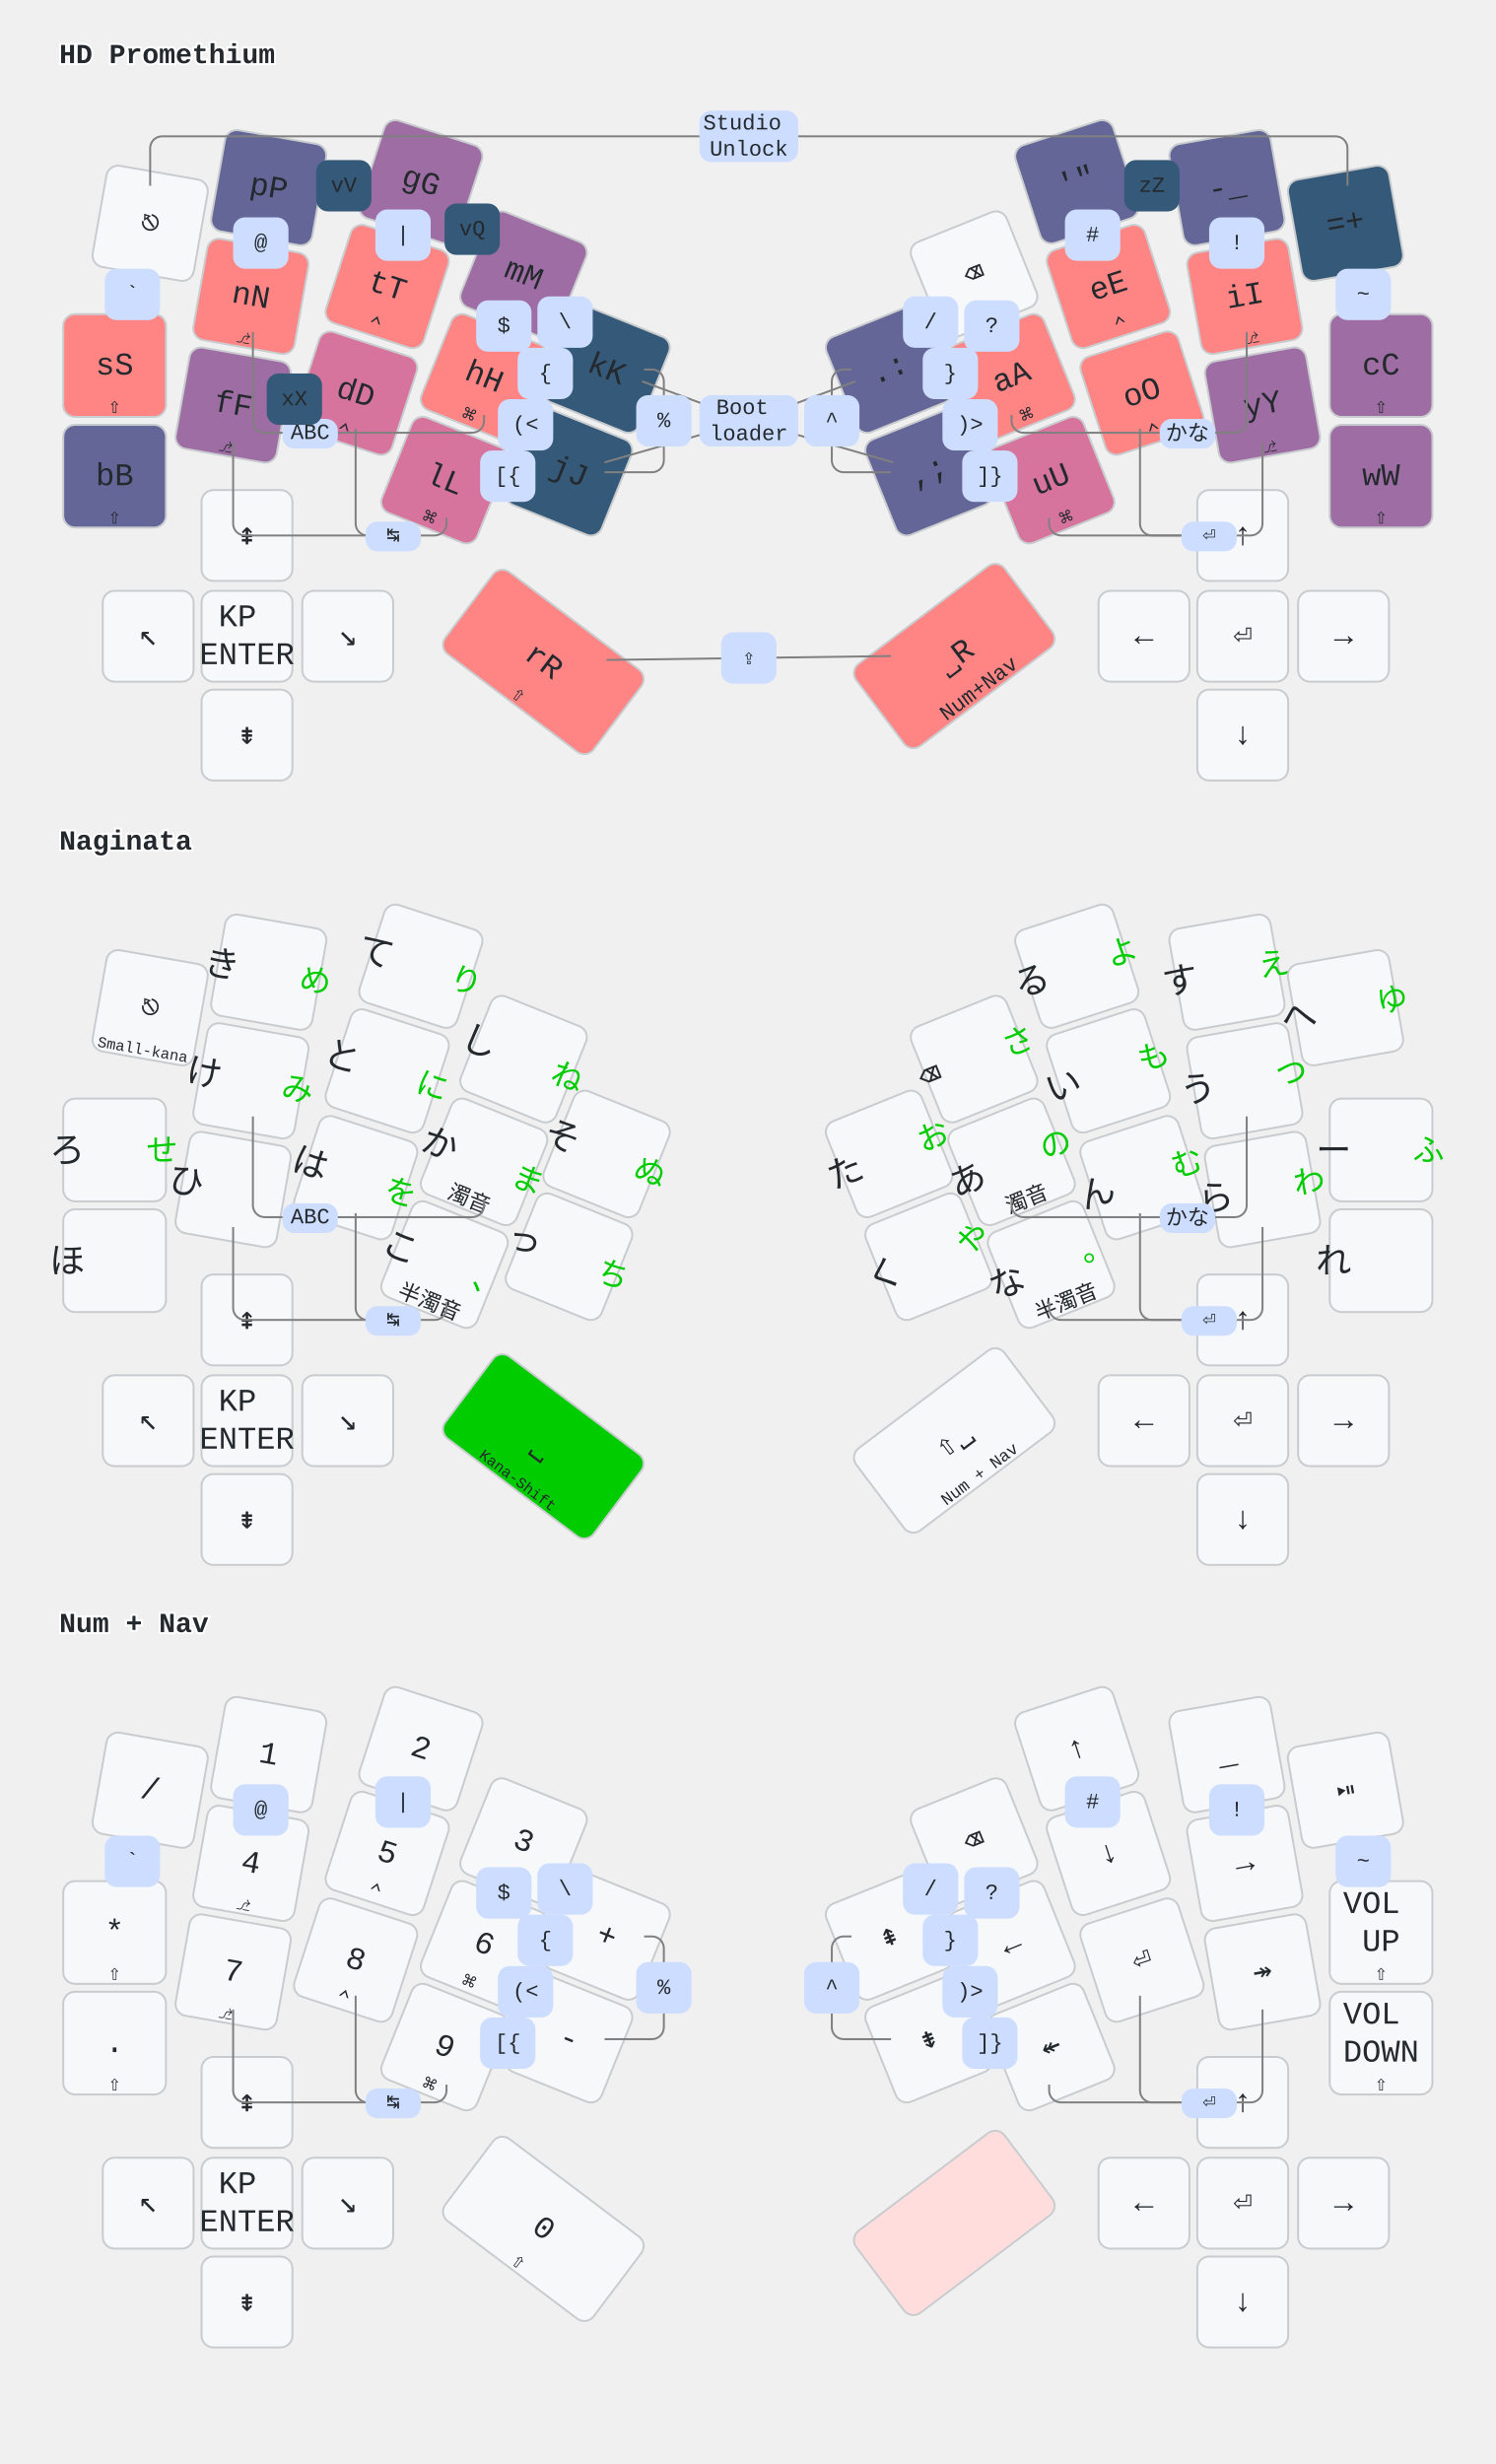
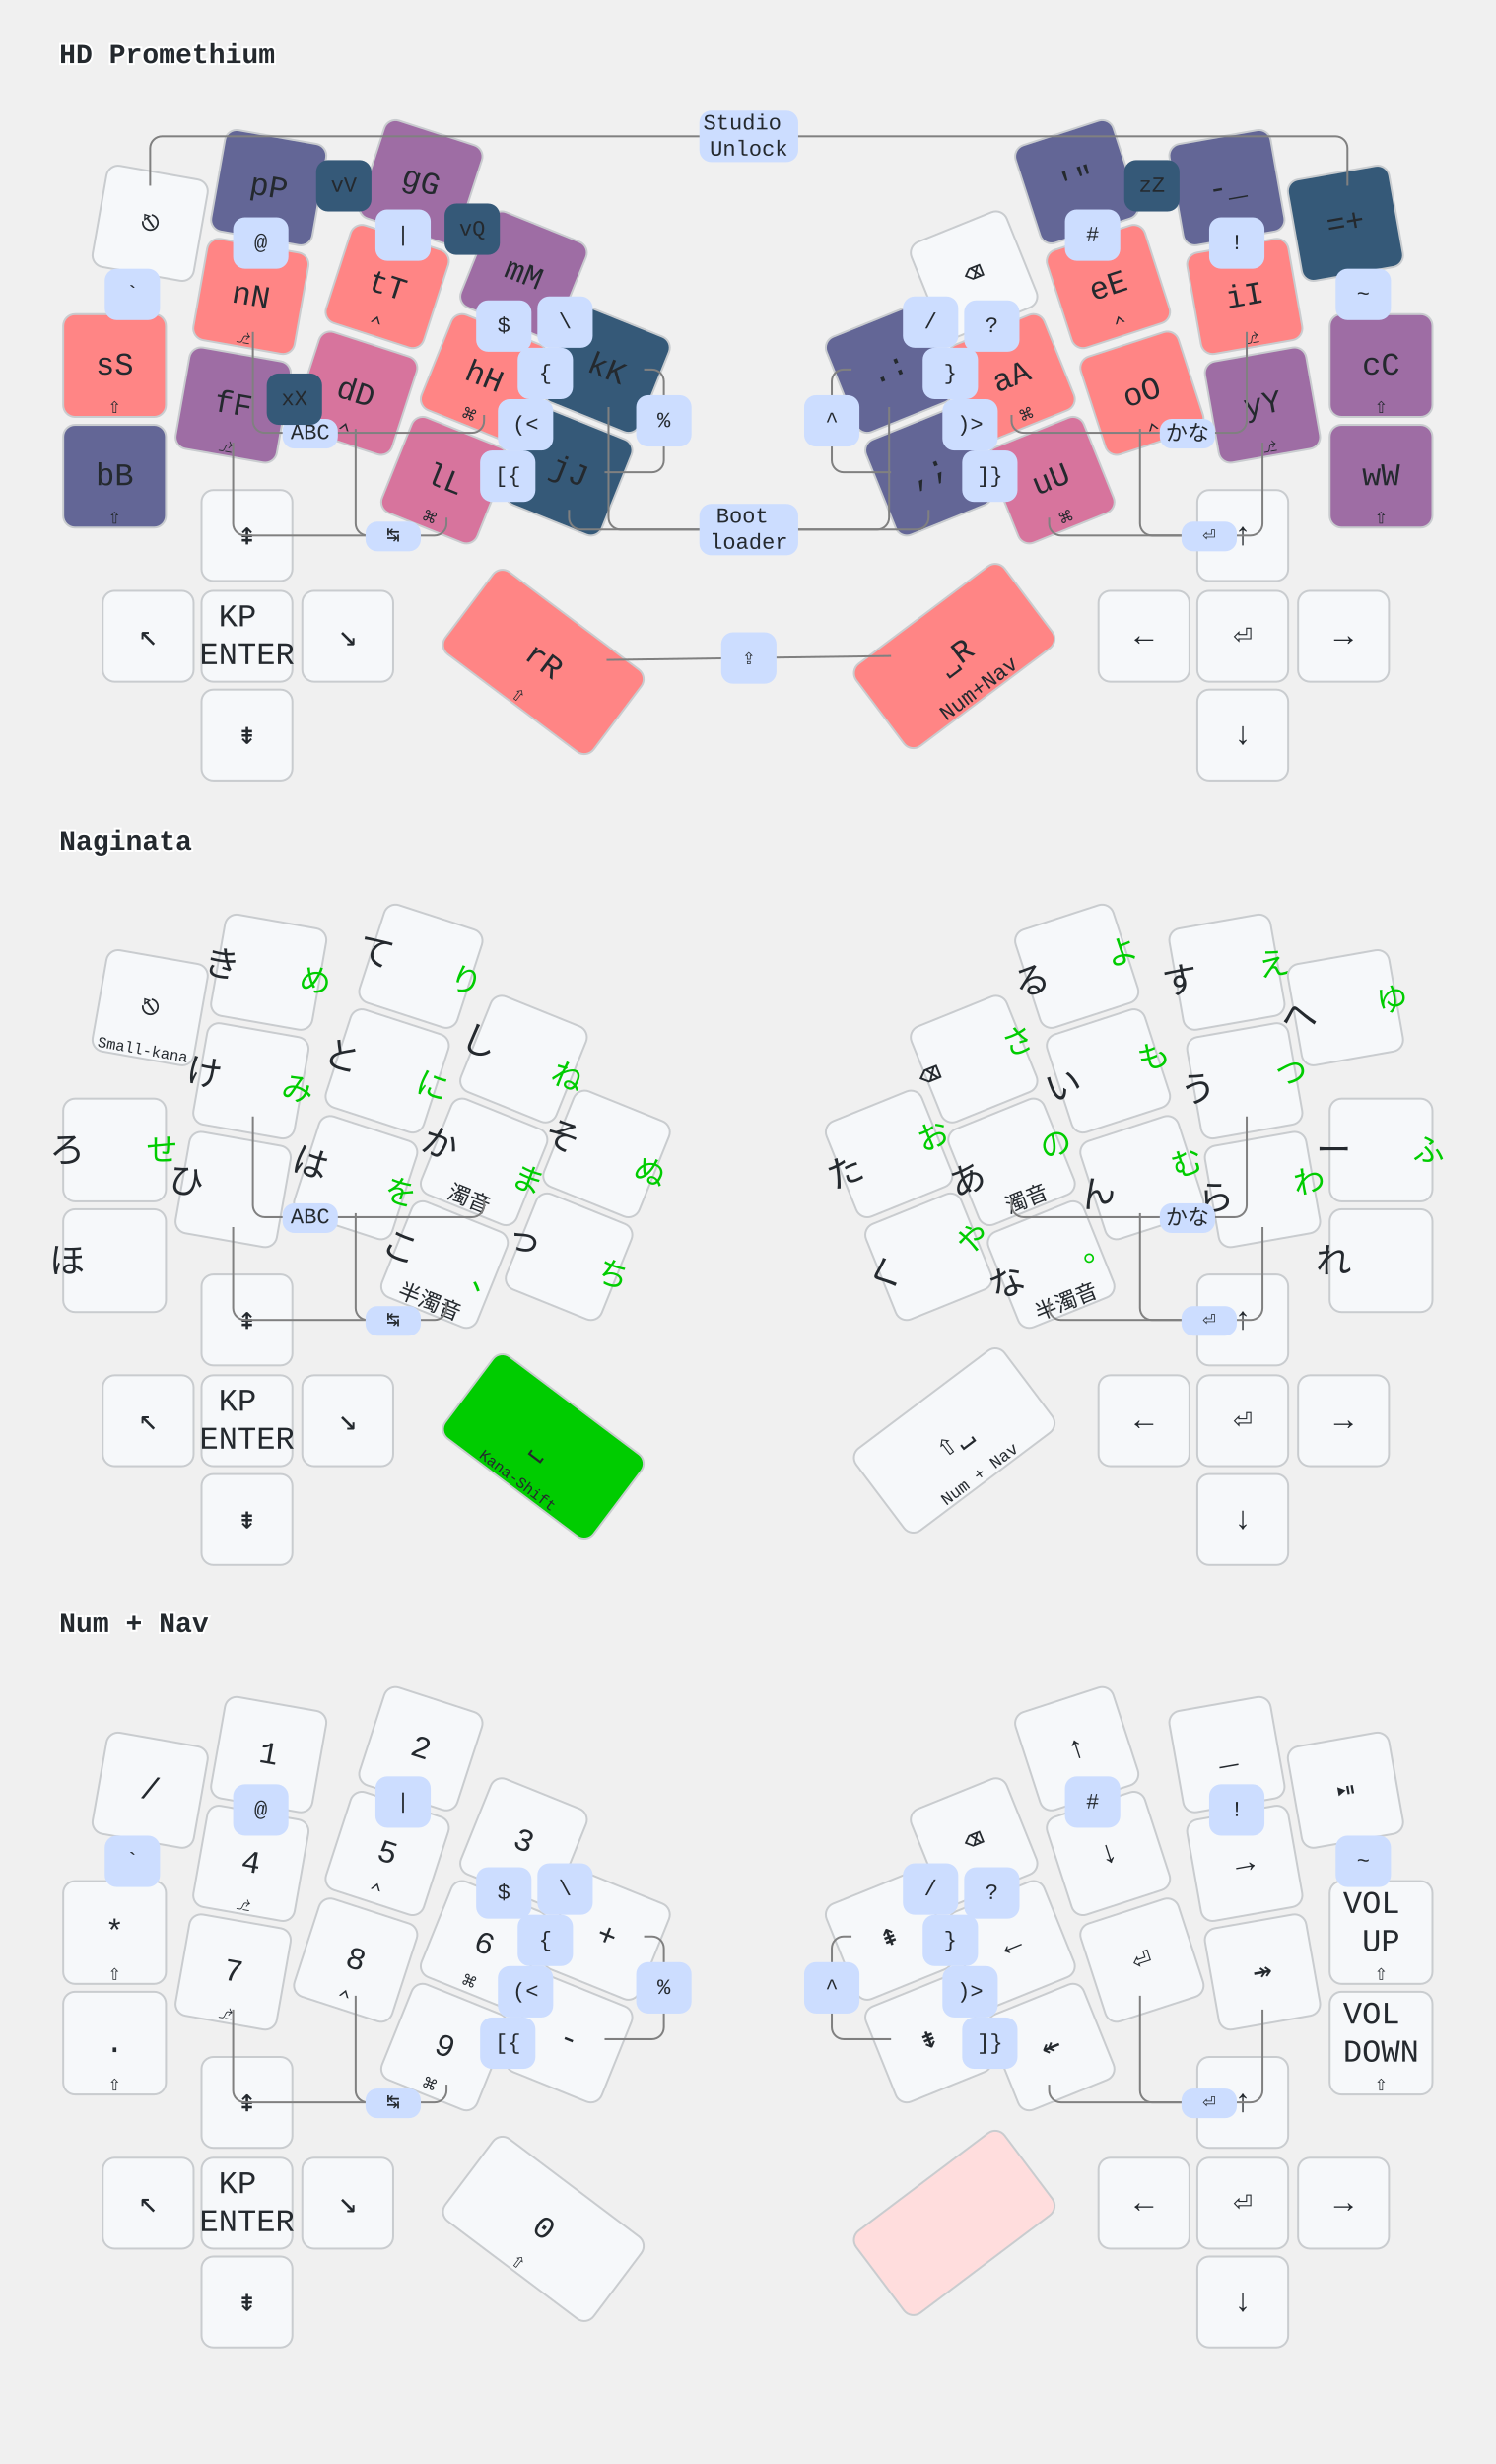
<svg xmlns="http://www.w3.org/2000/svg" width="757" height="1247" viewBox="0 0 757 1247" class="keymap">
  <style>/* inherit to force styles through use tags*/
svg path {
    fill: inherit;
}
/* font and background color specifications */
svg.keymap {
    font-family: SFMono-Regular,Consolas,Liberation Mono,Menlo,monospace;
    font-size: 14px;
    font-kerning: normal;
    text-rendering: optimizeLegibility;
    fill: #24292e;
}

/* default key styling */
rect.key {
    fill: #f6f8fa;
    stroke: #c9cccf;
    stroke-width: 1;
}

/* color accent for combo boxes */
rect.combo {
    fill: #cdf;
}

/* color accent for held keys */
rect.held, rect.combo.held {
    fill: #fdd;
}

/* color accent for ghost (optional) keys */
rect.ghost, rect.combo.ghost {
    stroke-dasharray: 4, 4;
    stroke-width: 2;
}

text {
    text-anchor: middle;
    dominant-baseline: middle;
}

/* styling for layer labels */
text.label {
    font-weight: bold;
    text-anchor: start;
    stroke: white;
    stroke-width: 2;
    paint-order: stroke;
}

text.tap {
    font-size: 16px;
}

/* styling for combo tap, and key hold/shifted label text */
text.combo, text.hold, text.shifted {
    font-size: 11px;
}

text.hold {
    text-anchor: middle;
    dominant-baseline: auto;
}

text.shifted {
    text-anchor: middle;
    dominant-baseline: hanging;
}

/* styling for hold/shifted label text in combo box */
text.combo.hold, text.combo.shifted {
    font-size: 8px;
}

/* lighter symbol for transparent keys */
text.trans {
    fill: #7b7e81;
}

/* styling for combo dendrons */
path.combo {
    stroke-width: 1;
    stroke: gray;
    fill: none;
}

/* Start Tabler Icons Cleanup */
/* cannot use height/width with glyphs */
.icon-tabler &gt; path {
    fill: inherit;
    stroke: inherit;
}
/* hide tabler's default box */
.icon-tabler &gt; path[stroke="none"][fill="none"] {
    visibility: collapse;
}

rect.low {
    fill: #355978;
}
rect.medium-low {
    fill: #636696;
}
rect.medium {
    fill: #9E6DA4;
}
rect.medium-high {
    fill: #D7749D;
}
rect.high {
    fill: #FF8585;
}

/* green styling for Naginata kana-shift */
rect.kshift {
    fill: #00CC00;
}
text.left {
    font-size: 18px;
    translate: 16px 7px;
}
text.right {
    fill: #00CC00;
    font-size: 16px;
    translate: -16px -10px;
}
</style>
  <g transform="translate(30, 0)" class="layer-HD Promethium">
    <text x="0" y="28" class="label" id="HD-Promethium">HD Promethium</text>
    <g transform="translate(0, 57)">
      <g transform="translate(46, 56) rotate(10.0)" class="key keypos-0">
        <rect rx="6" ry="6" x="-26" y="-26" width="52" height="52" class="key" />
        <text x="0" y="0" class="key tap">⎋</text>
      </g>
      <g transform="translate(106, 38) rotate(10.0)" class="key medium-low keypos-1">
        <rect rx="6" ry="6" x="-26" y="-26" width="52" height="52" class="key medium-low" />
        <text x="0" y="0" class="key medium-low tap">pP</text>
      </g>
      <g transform="translate(183, 35) rotate(18.0)" class="key medium keypos-2">
        <rect rx="6" ry="6" x="-26" y="-26" width="52" height="52" class="key medium" />
        <text x="0" y="0" class="key medium tap">gG</text>
      </g>
      <g transform="translate(235, 82) rotate(22.0)" class="key medium keypos-3">
        <rect rx="6" ry="6" x="-26" y="-26" width="52" height="52" class="key medium" />
        <text x="0" y="0" class="key medium tap">mM</text>
      </g>
      <g transform="translate(277, 130) rotate(22.0)" class="key low keypos-4">
        <rect rx="6" ry="6" x="-26" y="-26" width="52" height="52" class="key low" />
        <text x="0" y="0" class="key low tap">kK</text>
      </g>
      <g transform="translate(420, 130) rotate(-22.0)" class="key medium-low keypos-5">
        <rect rx="6" ry="6" x="-26" y="-26" width="52" height="52" class="key medium-low" />
        <text x="0" y="0" class="key medium-low tap">.:</text>
      </g>
      <g transform="translate(463, 82) rotate(-22.0)" class="key keypos-6">
        <rect rx="6" ry="6" x="-26" y="-26" width="52" height="52" class="key" />
        <text x="0" y="0" class="key tap">⌫</text>
      </g>
      <g transform="translate(515, 35) rotate(-18.0)" class="key medium-low keypos-7">
        <rect rx="6" ry="6" x="-26" y="-26" width="52" height="52" class="key medium-low" />
        <text x="0" y="0" class="key medium-low tap">'"</text>
      </g>
      <g transform="translate(591, 38) rotate(-10.0)" class="key medium-low keypos-8">
        <rect rx="6" ry="6" x="-26" y="-26" width="52" height="52" class="key medium-low" />
        <text x="0" y="0" class="key medium-low tap">-_</text>
      </g>
      <g transform="translate(651, 56) rotate(-10.0)" class="key low keypos-9">
        <rect rx="6" ry="6" x="-26" y="-26" width="52" height="52" class="key low" />
        <text x="0" y="0" class="key low tap">=+</text>
      </g>
      <g transform="translate(28, 128)" class="key high keypos-10">
        <rect rx="6" ry="6" x="-26" y="-26" width="52" height="52" class="key high" />
        <text x="0" y="0" class="key high tap">sS</text>
        <text x="0" y="24" class="key high hold">⇧</text>
      </g>
      <g transform="translate(97, 93) rotate(10.0)" class="key high keypos-11">
        <rect rx="6" ry="6" x="-26" y="-26" width="52" height="52" class="key high" />
        <text x="0" y="0" class="key high tap">nN</text>
        <text x="0" y="24" class="key high hold">⎇</text>
      </g>
      <g transform="translate(166, 88) rotate(18.0)" class="key high keypos-12">
        <rect rx="6" ry="6" x="-26" y="-26" width="52" height="52" class="key high" />
        <text x="0" y="0" class="key high tap">tT</text>
        <text x="0" y="24" class="key high hold">⌃</text>
      </g>
      <g transform="translate(215, 134) rotate(22.0)" class="key high keypos-13">
        <rect rx="6" ry="6" x="-26" y="-26" width="52" height="52" class="key high" />
        <text x="0" y="0" class="key high tap">hH</text>
        <text x="0" y="24" class="key high hold">⌘</text>
      </g>
      <g transform="translate(258, 182) rotate(22.0)" class="key low keypos-14">
        <rect rx="6" ry="6" x="-26" y="-26" width="52" height="52" class="key low" />
        <text x="0" y="0" class="key low tap">jJ</text>
      </g>
      <g transform="translate(440, 182) rotate(-22.0)" class="key medium-low keypos-15">
        <rect rx="6" ry="6" x="-26" y="-26" width="52" height="52" class="key medium-low" />
        <text x="0" y="0" class="key medium-low tap">,;</text>
      </g>
      <g transform="translate(482, 134) rotate(-22.0)" class="key high keypos-16">
        <rect rx="6" ry="6" x="-26" y="-26" width="52" height="52" class="key high" />
        <text x="0" y="0" class="key high tap">aA</text>
        <text x="0" y="24" class="key high hold">⌘</text>
      </g>
      <g transform="translate(531, 88) rotate(-18.0)" class="key high keypos-17">
        <rect rx="6" ry="6" x="-26" y="-26" width="52" height="52" class="key high" />
        <text x="0" y="0" class="key high tap">eE</text>
        <text x="0" y="24" class="key high hold">⌃</text>
      </g>
      <g transform="translate(600, 93) rotate(-10.0)" class="key high keypos-18">
        <rect rx="6" ry="6" x="-26" y="-26" width="52" height="52" class="key high" />
        <text x="0" y="0" class="key high tap">iI</text>
        <text x="0" y="24" class="key high hold">⎇</text>
      </g>
      <g transform="translate(669, 128)" class="key medium keypos-19">
        <rect rx="6" ry="6" x="-26" y="-26" width="52" height="52" class="key medium" />
        <text x="0" y="0" class="key medium tap">cC</text>
        <text x="0" y="24" class="key medium hold">⇧</text>
      </g>
      <g transform="translate(28, 184)" class="key medium-low keypos-20">
        <rect rx="6" ry="6" x="-26" y="-26" width="52" height="52" class="key medium-low" />
        <text x="0" y="0" class="key medium-low tap">bB</text>
        <text x="0" y="24" class="key medium-low hold">⇧</text>
      </g>
      <g transform="translate(88, 148) rotate(10.0)" class="key medium keypos-21">
        <rect rx="6" ry="6" x="-26" y="-26" width="52" height="52" class="key medium" />
        <text x="0" y="0" class="key medium tap">fF</text>
        <text x="0" y="24" class="key medium hold">⎇</text>
      </g>
      <g transform="translate(150, 142) rotate(18.0)" class="key medium-high keypos-22">
        <rect rx="6" ry="6" x="-26" y="-26" width="52" height="52" class="key medium-high" />
        <text x="0" y="0" class="key medium-high tap">dD</text>
        <text x="0" y="24" class="key medium-high hold">⌃</text>
      </g>
      <g transform="translate(195, 186) rotate(22.0)" class="key medium-high keypos-23">
        <rect rx="6" ry="6" x="-26" y="-26" width="52" height="52" class="key medium-high" />
        <text x="0" y="0" class="key medium-high tap">lL</text>
        <text x="0" y="24" class="key medium-high hold">⌘</text>
      </g>
      <g transform="translate(245, 278) rotate(37.0)" class="key high keypos-24">
        <rect rx="6" ry="6" x="-47" y="-26" width="94" height="52" class="key high" />
        <text x="0" y="0" class="key high tap">rR</text>
        <text x="0" y="24" class="key high hold">⇧</text>
      </g>
      <g transform="translate(453, 275) rotate(-37.0)" class="key high keypos-25">
        <rect rx="6" ry="6" x="-47" y="-26" width="94" height="52" class="key high" />
        <text x="0" y="0" class="key high tap">⎵R</text>
        <text x="0" y="24" class="key high hold">Num+Nav</text>
      </g>
      <g transform="translate(502, 186) rotate(-22.0)" class="key medium-high keypos-26">
        <rect rx="6" ry="6" x="-26" y="-26" width="52" height="52" class="key medium-high" />
        <text x="0" y="0" class="key medium-high tap">uU</text>
        <text x="0" y="24" class="key medium-high hold">⌘</text>
      </g>
      <g transform="translate(548, 142) rotate(-18.0)" class="key high keypos-27">
        <rect rx="6" ry="6" x="-26" y="-26" width="52" height="52" class="key high" />
        <text x="0" y="0" class="key high tap">oO</text>
        <text x="0" y="24" class="key high hold">⌃</text>
      </g>
      <g transform="translate(609, 148) rotate(-10.0)" class="key medium keypos-28">
        <rect rx="6" ry="6" x="-26" y="-26" width="52" height="52" class="key medium" />
        <text x="0" y="0" class="key medium tap">yY</text>
        <text x="0" y="24" class="key medium hold">⎇</text>
      </g>
      <g transform="translate(669, 184)" class="key medium keypos-29">
        <rect rx="6" ry="6" x="-26" y="-26" width="52" height="52" class="key medium" />
        <text x="0" y="0" class="key medium tap">wW</text>
        <text x="0" y="24" class="key medium hold">⇧</text>
      </g>
      <g transform="translate(95, 315)" class="key keypos-30">
        <rect rx="6" ry="6" x="-23" y="-23" width="46" height="46" class="key" />
        <text x="0" y="0" class="key tap">⇟</text>
      </g>
      <g transform="translate(45, 265)" class="key keypos-31">
        <rect rx="6" ry="6" x="-23" y="-23" width="46" height="46" class="key" />
        <text x="0" y="0" class="key tap">↖</text>
      </g>
      <g transform="translate(95, 265)" class="key keypos-32">
        <rect rx="6" ry="6" x="-23" y="-23" width="46" height="46" class="key" />
        <text x="0" y="0" class="key tap">
          <tspan x="0" dy="-0.6em">KP</tspan>
          <tspan x="0" dy="1.2em">ENTER</tspan>
        </text>
      </g>
      <g transform="translate(146, 265)" class="key keypos-33">
        <rect rx="6" ry="6" x="-23" y="-23" width="46" height="46" class="key" />
        <text x="0" y="0" class="key tap">↘</text>
      </g>
      <g transform="translate(95, 214)" class="key keypos-34">
        <rect rx="6" ry="6" x="-23" y="-23" width="46" height="46" class="key" />
        <text x="0" y="0" class="key tap">⇞</text>
      </g>
      <g transform="translate(599, 214)" class="key keypos-35">
        <rect rx="6" ry="6" x="-23" y="-23" width="46" height="46" class="key" />
        <text x="0" y="0" class="key tap">↑</text>
      </g>
      <g transform="translate(549, 265)" class="key keypos-36">
        <rect rx="6" ry="6" x="-23" y="-23" width="46" height="46" class="key" />
        <text x="0" y="0" class="key tap">←</text>
      </g>
      <g transform="translate(599, 265)" class="key keypos-37">
        <rect rx="6" ry="6" x="-23" y="-23" width="46" height="46" class="key" />
        <text x="0" y="0" class="key tap">⏎</text>
      </g>
      <g transform="translate(650, 265)" class="key keypos-38">
        <rect rx="6" ry="6" x="-23" y="-23" width="46" height="46" class="key" />
        <text x="0" y="0" class="key tap">→</text>
      </g>
      <g transform="translate(599, 315)" class="key keypos-39">
        <rect rx="6" ry="6" x="-23" y="-23" width="46" height="46" class="key" />
        <text x="0" y="0" class="key tap">↓</text>
      </g>
      <g class="combo combopos-0">
        <path d="M349,12 h-297 a6.0,6.0 0 0 0 -6.0,6.0 v19" class="combo" />
        <path d="M349,12 h297 a6.0,6.0 0 0 1 6.0,6.0 v19" class="combo" />
        <rect rx="6" ry="6" x="324" y="-1" width="50" height="26" class="combo" />
        <text x="349" y="12" class="combo tap">
          <tspan x="349" dy="-0.6em">Studio</tspan>
          <tspan x="349" dy="1.2em">Unlock</tspan>
        </text>
      </g>
      <g class="combo combopos-1">
-         <path d="M349,156 l-54,-20" class="combo" />
-         <path d="M349,156 l54,-20" class="combo" />
-         <path d="M349,156 l-73,21" class="combo" />
-         <path d="M349,156 l73,21" class="combo" />
-         <rect rx="6" ry="6" x="324" y="143" width="50" height="26" class="combo" />
-         <text x="349" y="156" class="combo tap">
+         <path d="M349,211 h-65 a6.0,6.0 0 0 1 -6.0,-6.0 v-56" class="combo" />
+         <path d="M349,211 h65 a6.0,6.0 0 0 0 6.0,-6.0 v-56" class="combo" />
+         <path d="M349,211 h-85 a6.0,6.0 0 0 1 -6.0,-6.0 v-4" class="combo" />
+         <path d="M349,211 h85 a6.0,6.0 0 0 0 6.0,-6.0 v-4" class="combo" />
+         <rect rx="6" ry="6" x="324" y="198" width="50" height="26" class="combo" />
+         <text x="349" y="211" class="combo tap">
          <tspan x="349" dy="-0.6em">Boot</tspan>
          <tspan x="349" dy="1.2em">loader</tspan>
        </text>
      </g>
      <g class="combo combopos-2">
        <path d="M571,162 h-83 a6.0,6.0 0 0 1 -6.0,-6.0 v-3" class="combo" />
        <path d="M571,162 h24 a6.0,6.0 0 0 0 6.0,-6.0 v-45" class="combo" />
        <rect rx="6" ry="6" x="557" y="155" width="28" height="15" class="combo" />
        <text x="571" y="162" class="combo tap">かな</text>
      </g>
      <g class="combo combopos-3">
        <path d="M127,162 h82 a6.0,6.0 0 0 0 6.0,-6.0 v-3" class="combo" />
        <path d="M127,162 h-23 a6.0,6.0 0 0 1 -6.0,-6.0 v-45" class="combo" />
        <rect rx="6" ry="6" x="113" y="155" width="28" height="15" class="combo" />
        <text x="127" y="162" class="combo tap">ABC</text>
      </g>
      <g class="combo combopos-6">
        <path d="M169,214 h21 a6.0,6.0 0 0 0 6.0,-6.0 v-3" class="combo" />
        <path d="M169,214 h-13 a6.0,6.0 0 0 1 -6.0,-6.0 v-48" class="combo" />
        <path d="M169,214 h-75 a6.0,6.0 0 0 1 -6.0,-6.0 v-41" class="combo" />
        <rect rx="6" ry="6" x="155" y="207" width="28" height="15" class="combo" />
        <text x="169" y="214" class="combo tap">↹</text>
      </g>
      <g class="combo combopos-7">
        <path d="M582,214 h-75 a6.0,6.0 0 0 1 -6.0,-6.0 v-3" class="combo" />
        <path d="M582,214 h-29 a6.0,6.0 0 0 1 -6.0,-6.0 v-48" class="combo" />
        <path d="M582,214 h21 a6.0,6.0 0 0 0 6.0,-6.0 v-41" class="combo" />
        <rect rx="6" ry="6" x="568" y="207" width="28" height="15" class="combo" />
        <text x="582" y="214" class="combo tap">⏎</text>
      </g>
      <g class="combo low combopos-8">
        <rect rx="6" ry="6" x="195" y="46" width="28" height="26" class="combo low" />
        <text x="209" y="59" class="combo low tap">vQ</text>
      </g>
      <g class="combo low combopos-9">
        <rect rx="6" ry="6" x="539" y="24" width="28" height="26" class="combo low" />
        <text x="553" y="37" class="combo low tap">zZ</text>
      </g>
      <g class="combo low combopos-10">
        <rect rx="6" ry="6" x="130" y="24" width="28" height="26" class="combo low" />
        <text x="144" y="37" class="combo low tap">vV</text>
      </g>
      <g class="combo low combopos-11">
        <rect rx="6" ry="6" x="105" y="132" width="28" height="26" class="combo low" />
        <text x="119" y="145" class="combo low tap">xX</text>
      </g>
      <g class="combo combopos-12">
        <path d="M349,276 l-72,1" class="combo" />
        <path d="M349,276 l72,-1" class="combo" />
        <rect rx="6" ry="6" x="335" y="263" width="28" height="26" class="combo" />
        <text x="349" y="276" class="combo tap">⇪</text>
      </g>
      <g class="combo combopos-13">
        <rect rx="6" ry="6" x="23" y="79" width="28" height="26" class="combo" />
        <text x="37" y="92" class="combo tap">`</text>
      </g>
      <g class="combo combopos-14">
        <rect rx="6" ry="6" x="88" y="53" width="28" height="26" class="combo" />
        <text x="102" y="66" class="combo tap">@</text>
      </g>
      <g class="combo combopos-15">
        <rect rx="6" ry="6" x="160" y="49" width="28" height="26" class="combo" />
        <text x="174" y="62" class="combo tap">|</text>
      </g>
      <g class="combo combopos-16">
        <rect rx="6" ry="6" x="211" y="95" width="28" height="26" class="combo" />
        <text x="225" y="108" class="combo tap">$</text>
      </g>
      <g class="combo combopos-17">
        <rect rx="6" ry="6" x="242" y="93" width="28" height="26" class="combo" />
        <text x="256" y="106" class="combo tap">\</text>
      </g>
      <g class="combo combopos-18">
        <path d="M306,156 v-20 a6.0,6.0 0 0 0 -6.0,-6.0 h-4" class="combo" />
        <path d="M306,156 v20 a6.0,6.0 0 0 1 -6.0,6.0 h-24" class="combo" />
        <rect rx="6" ry="6" x="292" y="143" width="28" height="26" class="combo" />
        <text x="306" y="156" class="combo tap">%</text>
      </g>
      <g class="combo combopos-19">
        <path d="M391,156 v-20 a6.0,6.0 0 0 1 6.0,-6.0 h4" class="combo" />
        <path d="M391,156 v20 a6.0,6.0 0 0 0 6.0,6.0 h24" class="combo" />
        <rect rx="6" ry="6" x="377" y="143" width="28" height="26" class="combo" />
        <text x="391" y="156" class="combo tap">^</text>
      </g>
      <g class="combo combopos-20">
        <rect rx="6" ry="6" x="427" y="93" width="28" height="26" class="combo" />
        <text x="441" y="106" class="combo tap">/</text>
      </g>
      <g class="combo combopos-21">
        <rect rx="6" ry="6" x="458" y="95" width="28" height="26" class="combo" />
        <text x="472" y="108" class="combo tap">?</text>
      </g>
      <g class="combo combopos-22">
        <rect rx="6" ry="6" x="509" y="49" width="28" height="26" class="combo" />
        <text x="523" y="62" class="combo tap">#</text>
      </g>
      <g class="combo combopos-23">
        <rect rx="6" ry="6" x="582" y="53" width="28" height="26" class="combo" />
        <text x="596" y="66" class="combo tap">!</text>
      </g>
      <g class="combo combopos-24">
        <rect rx="6" ry="6" x="646" y="79" width="28" height="26" class="combo" />
        <text x="660" y="92" class="combo tap">~</text>
      </g>
      <g class="combo combopos-25">
        <rect rx="6" ry="6" x="232" y="119" width="28" height="26" class="combo" />
        <text x="246" y="132" class="combo tap">{</text>
      </g>
      <g class="combo combopos-26">
        <rect rx="6" ry="6" x="437" y="119" width="28" height="26" class="combo" />
        <text x="451" y="132" class="combo tap">}</text>
      </g>
      <g class="combo combopos-27">
        <rect rx="6" ry="6" x="222" y="145" width="28" height="26" class="combo" />
        <text x="236" y="158" class="combo tap">(&lt;</text>
      </g>
      <g class="combo combopos-28">
        <rect rx="6" ry="6" x="447" y="145" width="28" height="26" class="combo" />
        <text x="461" y="158" class="combo tap">)&gt;</text>
      </g>
      <g class="combo combopos-29">
        <rect rx="6" ry="6" x="213" y="171" width="28" height="26" class="combo" />
        <text x="227" y="184" class="combo tap">[{</text>
      </g>
      <g class="combo combopos-30">
        <rect rx="6" ry="6" x="457" y="171" width="28" height="26" class="combo" />
        <text x="471" y="184" class="combo tap">]}</text>
      </g>
    </g>
  </g>
  <g transform="translate(30, 398)" class="layer-Naginata">
    <text x="0" y="28" class="label" id="Naginata">Naginata</text>
    <g transform="translate(0, 56)">
      <g transform="translate(46, 56) rotate(10.0)" class="key keypos-0">
        <rect rx="6" ry="6" x="-26" y="-26" width="52" height="52" class="key" />
        <text x="0" y="0" class="key tap">⎋</text>
        <text x="0" y="24" class="key hold">
          <tspan style="font-size: 70%">Small-kana</tspan>
        </text>
      </g>
      <g transform="translate(106, 38) rotate(10.0)" class="key keypos-1">
        <rect rx="6" ry="6" x="-26" y="-26" width="52" height="52" class="key" />
        <text x="-24" y="0" class="key left">き</text>
        <text x="24" y="0" class="key right">め</text>
      </g>
      <g transform="translate(183, 35) rotate(18.0)" class="key keypos-2">
        <rect rx="6" ry="6" x="-26" y="-26" width="52" height="52" class="key" />
        <text x="-24" y="0" class="key left">て</text>
        <text x="24" y="0" class="key right">り</text>
      </g>
      <g transform="translate(235, 82) rotate(22.0)" class="key keypos-3">
        <rect rx="6" ry="6" x="-26" y="-26" width="52" height="52" class="key" />
        <text x="-24" y="0" class="key left">し</text>
        <text x="24" y="0" class="key right">ね</text>
      </g>
      <g transform="translate(277, 130) rotate(22.0)" class="key keypos-4">
        <rect rx="6" ry="6" x="-26" y="-26" width="52" height="52" class="key" />
        <text x="-24" y="0" class="key left">そ</text>
        <text x="24" y="0" class="key right">ぬ</text>
      </g>
      <g transform="translate(420, 130) rotate(-22.0)" class="key keypos-5">
        <rect rx="6" ry="6" x="-26" y="-26" width="52" height="52" class="key" />
        <text x="-24" y="0" class="key left">た</text>
        <text x="24" y="0" class="key right">お</text>
      </g>
      <g transform="translate(463, 82) rotate(-22.0)" class="key keypos-6">
        <rect rx="6" ry="6" x="-26" y="-26" width="52" height="52" class="key" />
        <text x="-24" y="0" class="key left">⌫</text>
        <text x="24" y="0" class="key right">さ</text>
      </g>
      <g transform="translate(515, 35) rotate(-18.0)" class="key keypos-7">
        <rect rx="6" ry="6" x="-26" y="-26" width="52" height="52" class="key" />
        <text x="-24" y="0" class="key left">る</text>
        <text x="24" y="0" class="key right">よ</text>
      </g>
      <g transform="translate(591, 38) rotate(-10.0)" class="key keypos-8">
        <rect rx="6" ry="6" x="-26" y="-26" width="52" height="52" class="key" />
        <text x="-24" y="0" class="key left">す</text>
        <text x="24" y="0" class="key right">え</text>
      </g>
      <g transform="translate(651, 56) rotate(-10.0)" class="key keypos-9">
        <rect rx="6" ry="6" x="-26" y="-26" width="52" height="52" class="key" />
        <text x="-24" y="0" class="key left">へ</text>
        <text x="24" y="0" class="key right">ゆ</text>
      </g>
      <g transform="translate(28, 128)" class="key keypos-10">
        <rect rx="6" ry="6" x="-26" y="-26" width="52" height="52" class="key" />
        <text x="-24" y="0" class="key left">ろ</text>
        <text x="24" y="0" class="key right">せ</text>
      </g>
      <g transform="translate(97, 93) rotate(10.0)" class="key keypos-11">
        <rect rx="6" ry="6" x="-26" y="-26" width="52" height="52" class="key" />
        <text x="-24" y="0" class="key left">け</text>
        <text x="24" y="0" class="key right">み</text>
      </g>
      <g transform="translate(166, 88) rotate(18.0)" class="key keypos-12">
        <rect rx="6" ry="6" x="-26" y="-26" width="52" height="52" class="key" />
        <text x="-24" y="0" class="key left">と</text>
        <text x="24" y="0" class="key right">に</text>
      </g>
      <g transform="translate(215, 134) rotate(22.0)" class="key keypos-13">
        <rect rx="6" ry="6" x="-26" y="-26" width="52" height="52" class="key" />
        <text x="0" y="24" class="key hold">濁音</text>
        <text x="-24" y="0" class="key left">か</text>
        <text x="24" y="0" class="key right">ま</text>
      </g>
      <g transform="translate(258, 182) rotate(22.0)" class="key keypos-14">
        <rect rx="6" ry="6" x="-26" y="-26" width="52" height="52" class="key" />
        <text x="-24" y="0" class="key left">っ</text>
        <text x="24" y="0" class="key right">ち</text>
      </g>
      <g transform="translate(440, 182) rotate(-22.0)" class="key keypos-15">
        <rect rx="6" ry="6" x="-26" y="-26" width="52" height="52" class="key" />
        <text x="-24" y="0" class="key left">く</text>
        <text x="24" y="0" class="key right">や</text>
      </g>
      <g transform="translate(482, 134) rotate(-22.0)" class="key keypos-16">
        <rect rx="6" ry="6" x="-26" y="-26" width="52" height="52" class="key" />
        <text x="0" y="24" class="key hold">濁音</text>
        <text x="-24" y="0" class="key left">あ</text>
        <text x="24" y="0" class="key right">の</text>
      </g>
      <g transform="translate(531, 88) rotate(-18.0)" class="key keypos-17">
        <rect rx="6" ry="6" x="-26" y="-26" width="52" height="52" class="key" />
        <text x="-24" y="0" class="key left">い</text>
        <text x="24" y="0" class="key right">も</text>
      </g>
      <g transform="translate(600, 93) rotate(-10.0)" class="key keypos-18">
        <rect rx="6" ry="6" x="-26" y="-26" width="52" height="52" class="key" />
        <text x="-24" y="0" class="key left">う</text>
        <text x="24" y="0" class="key right">つ</text>
      </g>
      <g transform="translate(669, 128)" class="key keypos-19">
        <rect rx="6" ry="6" x="-26" y="-26" width="52" height="52" class="key" />
        <text x="-24" y="0" class="key left">ー</text>
        <text x="24" y="0" class="key right">ふ</text>
      </g>
      <g transform="translate(28, 184)" class="key keypos-20">
        <rect rx="6" ry="6" x="-26" y="-26" width="52" height="52" class="key" />
        <text x="-24" y="0" class="key left">ほ</text>
      </g>
      <g transform="translate(88, 148) rotate(10.0)" class="key keypos-21">
        <rect rx="6" ry="6" x="-26" y="-26" width="52" height="52" class="key" />
        <text x="-24" y="0" class="key left">ひ</text>
      </g>
      <g transform="translate(150, 142) rotate(18.0)" class="key keypos-22">
        <rect rx="6" ry="6" x="-26" y="-26" width="52" height="52" class="key" />
        <text x="-24" y="0" class="key left">は</text>
        <text x="24" y="0" class="key right">を</text>
      </g>
      <g transform="translate(195, 186) rotate(22.0)" class="key keypos-23">
        <rect rx="6" ry="6" x="-26" y="-26" width="52" height="52" class="key" />
        <text x="0" y="24" class="key hold">半濁音</text>
        <text x="-24" y="0" class="key left">こ</text>
        <text x="24" y="0" class="key right">、</text>
      </g>
      <g transform="translate(245, 278) rotate(37.0)" class="key kshift keypos-24">
        <rect rx="6" ry="6" x="-47" y="-26" width="94" height="52" class="key kshift" />
        <text x="0" y="0" class="key kshift tap">⎵</text>
        <text x="0" y="24" class="key kshift hold">
          <tspan style="font-size: 70%">Kana-Shift</tspan>
        </text>
      </g>
      <g transform="translate(453, 275) rotate(-37.0)" class="key keypos-25">
        <rect rx="6" ry="6" x="-47" y="-26" width="94" height="52" class="key" />
        <text x="0" y="0" class="key tap">⇧⎵</text>
        <a href="#Num--Nav">
          <text x="0" y="24" class="key hold layer-activator">
            <tspan style="font-size: 78%">Num + Nav</tspan>
          </text>
        </a>
      </g>
      <g transform="translate(502, 186) rotate(-22.0)" class="key keypos-26">
        <rect rx="6" ry="6" x="-26" y="-26" width="52" height="52" class="key" />
        <text x="0" y="24" class="key hold">半濁音</text>
        <text x="-24" y="0" class="key left">な</text>
        <text x="24" y="0" class="key right">。</text>
      </g>
      <g transform="translate(548, 142) rotate(-18.0)" class="key keypos-27">
        <rect rx="6" ry="6" x="-26" y="-26" width="52" height="52" class="key" />
        <text x="-24" y="0" class="key left">ん</text>
        <text x="24" y="0" class="key right">む</text>
      </g>
      <g transform="translate(609, 148) rotate(-10.0)" class="key keypos-28">
        <rect rx="6" ry="6" x="-26" y="-26" width="52" height="52" class="key" />
        <text x="-24" y="0" class="key left">ら</text>
        <text x="24" y="0" class="key right">わ</text>
      </g>
      <g transform="translate(669, 184)" class="key keypos-29">
        <rect rx="6" ry="6" x="-26" y="-26" width="52" height="52" class="key" />
        <text x="-24" y="0" class="key left">れ</text>
      </g>
      <g transform="translate(95, 315)" class="key keypos-30">
        <rect rx="6" ry="6" x="-23" y="-23" width="46" height="46" class="key" />
        <text x="0" y="0" class="key tap">⇟</text>
      </g>
      <g transform="translate(45, 265)" class="key keypos-31">
        <rect rx="6" ry="6" x="-23" y="-23" width="46" height="46" class="key" />
        <text x="0" y="0" class="key tap">↖</text>
      </g>
      <g transform="translate(95, 265)" class="key keypos-32">
        <rect rx="6" ry="6" x="-23" y="-23" width="46" height="46" class="key" />
        <text x="0" y="0" class="key tap">
          <tspan x="0" dy="-0.6em">KP</tspan>
          <tspan x="0" dy="1.2em">ENTER</tspan>
        </text>
      </g>
      <g transform="translate(146, 265)" class="key keypos-33">
        <rect rx="6" ry="6" x="-23" y="-23" width="46" height="46" class="key" />
        <text x="0" y="0" class="key tap">↘</text>
      </g>
      <g transform="translate(95, 214)" class="key keypos-34">
        <rect rx="6" ry="6" x="-23" y="-23" width="46" height="46" class="key" />
        <text x="0" y="0" class="key tap">⇞</text>
      </g>
      <g transform="translate(599, 214)" class="key keypos-35">
        <rect rx="6" ry="6" x="-23" y="-23" width="46" height="46" class="key" />
        <text x="0" y="0" class="key tap">↑</text>
      </g>
      <g transform="translate(549, 265)" class="key keypos-36">
        <rect rx="6" ry="6" x="-23" y="-23" width="46" height="46" class="key" />
        <text x="0" y="0" class="key tap">←</text>
      </g>
      <g transform="translate(599, 265)" class="key keypos-37">
        <rect rx="6" ry="6" x="-23" y="-23" width="46" height="46" class="key" />
        <text x="0" y="0" class="key tap">⏎</text>
      </g>
      <g transform="translate(650, 265)" class="key keypos-38">
        <rect rx="6" ry="6" x="-23" y="-23" width="46" height="46" class="key" />
        <text x="0" y="0" class="key tap">→</text>
      </g>
      <g transform="translate(599, 315)" class="key keypos-39">
        <rect rx="6" ry="6" x="-23" y="-23" width="46" height="46" class="key" />
        <text x="0" y="0" class="key tap">↓</text>
      </g>
      <g class="combo combopos-0">
        <path d="M571,162 h-83 a6.0,6.0 0 0 1 -6.0,-6.0 v-3" class="combo" />
        <path d="M571,162 h24 a6.0,6.0 0 0 0 6.0,-6.0 v-45" class="combo" />
        <rect rx="6" ry="6" x="557" y="155" width="28" height="15" class="combo" />
        <text x="571" y="162" class="combo tap">かな</text>
      </g>
      <g class="combo combopos-1">
        <path d="M127,162 h82 a6.0,6.0 0 0 0 6.0,-6.0 v-3" class="combo" />
        <path d="M127,162 h-23 a6.0,6.0 0 0 1 -6.0,-6.0 v-45" class="combo" />
        <rect rx="6" ry="6" x="113" y="155" width="28" height="15" class="combo" />
        <text x="127" y="162" class="combo tap">ABC</text>
      </g>
      <g class="combo combopos-2">
        <path d="M169,214 h21 a6.0,6.0 0 0 0 6.0,-6.0 v-3" class="combo" />
        <path d="M169,214 h-13 a6.0,6.0 0 0 1 -6.0,-6.0 v-48" class="combo" />
        <path d="M169,214 h-75 a6.0,6.0 0 0 1 -6.0,-6.0 v-41" class="combo" />
        <rect rx="6" ry="6" x="155" y="207" width="28" height="15" class="combo" />
        <text x="169" y="214" class="combo tap">↹</text>
      </g>
      <g class="combo combopos-3">
        <path d="M582,214 h-75 a6.0,6.0 0 0 1 -6.0,-6.0 v-3" class="combo" />
        <path d="M582,214 h-29 a6.0,6.0 0 0 1 -6.0,-6.0 v-48" class="combo" />
        <path d="M582,214 h21 a6.0,6.0 0 0 0 6.0,-6.0 v-41" class="combo" />
        <rect rx="6" ry="6" x="568" y="207" width="28" height="15" class="combo" />
        <text x="582" y="214" class="combo tap">⏎</text>
      </g>
    </g>
  </g>
  <g transform="translate(30, 794)" class="layer-Num + Nav">
    <text x="0" y="28" class="label" id="Num--Nav">Num + Nav</text>
    <g transform="translate(0, 56)">
      <g transform="translate(46, 56) rotate(10.0)" class="key keypos-0">
        <rect rx="6" ry="6" x="-26" y="-26" width="52" height="52" class="key" />
        <text x="0" y="0" class="key tap">/</text>
      </g>
      <g transform="translate(106, 38) rotate(10.0)" class="key keypos-1">
        <rect rx="6" ry="6" x="-26" y="-26" width="52" height="52" class="key" />
        <text x="0" y="0" class="key tap">1</text>
      </g>
      <g transform="translate(183, 35) rotate(18.0)" class="key keypos-2">
        <rect rx="6" ry="6" x="-26" y="-26" width="52" height="52" class="key" />
        <text x="0" y="0" class="key tap">2</text>
      </g>
      <g transform="translate(235, 82) rotate(22.0)" class="key keypos-3">
        <rect rx="6" ry="6" x="-26" y="-26" width="52" height="52" class="key" />
        <text x="0" y="0" class="key tap">3</text>
      </g>
      <g transform="translate(277, 130) rotate(22.0)" class="key keypos-4">
        <rect rx="6" ry="6" x="-26" y="-26" width="52" height="52" class="key" />
        <text x="0" y="0" class="key tap">+</text>
      </g>
      <g transform="translate(420, 130) rotate(-22.0)" class="key keypos-5">
        <rect rx="6" ry="6" x="-26" y="-26" width="52" height="52" class="key" />
        <text x="0" y="0" class="key tap">⇞</text>
      </g>
      <g transform="translate(463, 82) rotate(-22.0)" class="key keypos-6">
        <rect rx="6" ry="6" x="-26" y="-26" width="52" height="52" class="key" />
        <text x="0" y="0" class="key tap">⌫</text>
      </g>
      <g transform="translate(515, 35) rotate(-18.0)" class="key keypos-7">
        <rect rx="6" ry="6" x="-26" y="-26" width="52" height="52" class="key" />
        <text x="0" y="0" class="key tap">↑</text>
      </g>
      <g transform="translate(591, 38) rotate(-10.0)" class="key keypos-8">
        <rect rx="6" ry="6" x="-26" y="-26" width="52" height="52" class="key" />
        <text x="0" y="0" class="key tap">_</text>
      </g>
      <g transform="translate(651, 56) rotate(-10.0)" class="key keypos-9">
        <rect rx="6" ry="6" x="-26" y="-26" width="52" height="52" class="key" />
        <text x="0" y="0" class="key tap">⏯</text>
      </g>
      <g transform="translate(28, 128)" class="key keypos-10">
        <rect rx="6" ry="6" x="-26" y="-26" width="52" height="52" class="key" />
        <text x="0" y="0" class="key tap">*</text>
        <text x="0" y="24" class="key hold">⇧</text>
      </g>
      <g transform="translate(97, 93) rotate(10.0)" class="key keypos-11">
        <rect rx="6" ry="6" x="-26" y="-26" width="52" height="52" class="key" />
        <text x="0" y="0" class="key tap">4</text>
        <text x="0" y="24" class="key hold">⎇</text>
      </g>
      <g transform="translate(166, 88) rotate(18.0)" class="key keypos-12">
        <rect rx="6" ry="6" x="-26" y="-26" width="52" height="52" class="key" />
        <text x="0" y="0" class="key tap">5</text>
        <text x="0" y="24" class="key hold">⌃</text>
      </g>
      <g transform="translate(215, 134) rotate(22.0)" class="key keypos-13">
        <rect rx="6" ry="6" x="-26" y="-26" width="52" height="52" class="key" />
        <text x="0" y="0" class="key tap">6</text>
        <text x="0" y="24" class="key hold">⌘</text>
      </g>
      <g transform="translate(258, 182) rotate(22.0)" class="key keypos-14">
        <rect rx="6" ry="6" x="-26" y="-26" width="52" height="52" class="key" />
        <text x="0" y="0" class="key tap">-</text>
      </g>
      <g transform="translate(440, 182) rotate(-22.0)" class="key keypos-15">
        <rect rx="6" ry="6" x="-26" y="-26" width="52" height="52" class="key" />
        <text x="0" y="0" class="key tap">⇟</text>
      </g>
      <g transform="translate(482, 134) rotate(-22.0)" class="key keypos-16">
        <rect rx="6" ry="6" x="-26" y="-26" width="52" height="52" class="key" />
        <text x="0" y="0" class="key tap">←</text>
      </g>
      <g transform="translate(531, 88) rotate(-18.0)" class="key keypos-17">
        <rect rx="6" ry="6" x="-26" y="-26" width="52" height="52" class="key" />
        <text x="0" y="0" class="key tap">↓</text>
      </g>
      <g transform="translate(600, 93) rotate(-10.0)" class="key keypos-18">
        <rect rx="6" ry="6" x="-26" y="-26" width="52" height="52" class="key" />
        <text x="0" y="0" class="key tap">→</text>
      </g>
      <g transform="translate(669, 128)" class="key keypos-19">
        <rect rx="6" ry="6" x="-26" y="-26" width="52" height="52" class="key" />
        <text x="0" y="0" class="key tap">
          <tspan x="0" dy="-0.9em">VOL</tspan>
          <tspan x="0" dy="1.2em">UP</tspan>
        </text>
        <text x="0" y="24" class="key hold">⇧</text>
      </g>
      <g transform="translate(28, 184)" class="key keypos-20">
        <rect rx="6" ry="6" x="-26" y="-26" width="52" height="52" class="key" />
        <text x="0" y="0" class="key tap">.</text>
        <text x="0" y="24" class="key hold">⇧</text>
      </g>
      <g transform="translate(88, 148) rotate(10.0)" class="key keypos-21">
        <rect rx="6" ry="6" x="-26" y="-26" width="52" height="52" class="key" />
        <text x="0" y="0" class="key tap">7</text>
        <text x="0" y="24" class="key hold">⎇</text>
      </g>
      <g transform="translate(150, 142) rotate(18.0)" class="key keypos-22">
        <rect rx="6" ry="6" x="-26" y="-26" width="52" height="52" class="key" />
        <text x="0" y="0" class="key tap">8</text>
        <text x="0" y="24" class="key hold">⌃</text>
      </g>
      <g transform="translate(195, 186) rotate(22.0)" class="key keypos-23">
        <rect rx="6" ry="6" x="-26" y="-26" width="52" height="52" class="key" />
        <text x="0" y="0" class="key tap">9</text>
        <text x="0" y="24" class="key hold">⌘</text>
      </g>
      <g transform="translate(245, 278) rotate(37.0)" class="key keypos-24">
        <rect rx="6" ry="6" x="-47" y="-26" width="94" height="52" class="key" />
        <text x="0" y="0" class="key tap">0</text>
        <text x="0" y="24" class="key hold">⇧</text>
      </g>
      <g transform="translate(453, 275) rotate(-37.0)" class="key held keypos-25">
        <rect rx="6" ry="6" x="-47" y="-26" width="94" height="52" class="key held" />
      </g>
      <g transform="translate(502, 186) rotate(-22.0)" class="key keypos-26">
        <rect rx="6" ry="6" x="-26" y="-26" width="52" height="52" class="key" />
        <text x="0" y="0" class="key tap">↞</text>
      </g>
      <g transform="translate(548, 142) rotate(-18.0)" class="key keypos-27">
        <rect rx="6" ry="6" x="-26" y="-26" width="52" height="52" class="key" />
        <text x="0" y="0" class="key tap">⏎</text>
      </g>
      <g transform="translate(609, 148) rotate(-10.0)" class="key keypos-28">
        <rect rx="6" ry="6" x="-26" y="-26" width="52" height="52" class="key" />
        <text x="0" y="0" class="key tap">↠</text>
      </g>
      <g transform="translate(669, 184)" class="key keypos-29">
        <rect rx="6" ry="6" x="-26" y="-26" width="52" height="52" class="key" />
        <text x="0" y="0" class="key tap">
          <tspan x="0" dy="-0.9em">VOL</tspan>
          <tspan x="0" dy="1.2em">DOWN</tspan>
        </text>
        <text x="0" y="24" class="key hold">⇧</text>
      </g>
      <g transform="translate(95, 315)" class="key keypos-30">
        <rect rx="6" ry="6" x="-23" y="-23" width="46" height="46" class="key" />
        <text x="0" y="0" class="key tap">⇟</text>
      </g>
      <g transform="translate(45, 265)" class="key keypos-31">
        <rect rx="6" ry="6" x="-23" y="-23" width="46" height="46" class="key" />
        <text x="0" y="0" class="key tap">↖</text>
      </g>
      <g transform="translate(95, 265)" class="key keypos-32">
        <rect rx="6" ry="6" x="-23" y="-23" width="46" height="46" class="key" />
        <text x="0" y="0" class="key tap">
          <tspan x="0" dy="-0.6em">KP</tspan>
          <tspan x="0" dy="1.2em">ENTER</tspan>
        </text>
      </g>
      <g transform="translate(146, 265)" class="key keypos-33">
        <rect rx="6" ry="6" x="-23" y="-23" width="46" height="46" class="key" />
        <text x="0" y="0" class="key tap">↘</text>
      </g>
      <g transform="translate(95, 214)" class="key keypos-34">
        <rect rx="6" ry="6" x="-23" y="-23" width="46" height="46" class="key" />
        <text x="0" y="0" class="key tap">⇞</text>
      </g>
      <g transform="translate(599, 214)" class="key keypos-35">
        <rect rx="6" ry="6" x="-23" y="-23" width="46" height="46" class="key" />
        <text x="0" y="0" class="key tap">↑</text>
      </g>
      <g transform="translate(549, 265)" class="key keypos-36">
        <rect rx="6" ry="6" x="-23" y="-23" width="46" height="46" class="key" />
        <text x="0" y="0" class="key tap">←</text>
      </g>
      <g transform="translate(599, 265)" class="key keypos-37">
        <rect rx="6" ry="6" x="-23" y="-23" width="46" height="46" class="key" />
        <text x="0" y="0" class="key tap">⏎</text>
      </g>
      <g transform="translate(650, 265)" class="key keypos-38">
        <rect rx="6" ry="6" x="-23" y="-23" width="46" height="46" class="key" />
        <text x="0" y="0" class="key tap">→</text>
      </g>
      <g transform="translate(599, 315)" class="key keypos-39">
        <rect rx="6" ry="6" x="-23" y="-23" width="46" height="46" class="key" />
        <text x="0" y="0" class="key tap">↓</text>
      </g>
      <g class="combo combopos-2">
        <path d="M169,214 h21 a6.0,6.0 0 0 0 6.0,-6.0 v-3" class="combo" />
        <path d="M169,214 h-13 a6.0,6.0 0 0 1 -6.0,-6.0 v-48" class="combo" />
        <path d="M169,214 h-75 a6.0,6.0 0 0 1 -6.0,-6.0 v-41" class="combo" />
        <rect rx="6" ry="6" x="155" y="207" width="28" height="15" class="combo" />
        <text x="169" y="214" class="combo tap">↹</text>
      </g>
      <g class="combo combopos-3">
        <path d="M582,214 h-75 a6.0,6.0 0 0 1 -6.0,-6.0 v-3" class="combo" />
        <path d="M582,214 h-29 a6.0,6.0 0 0 1 -6.0,-6.0 v-48" class="combo" />
        <path d="M582,214 h21 a6.0,6.0 0 0 0 6.0,-6.0 v-41" class="combo" />
        <rect rx="6" ry="6" x="568" y="207" width="28" height="15" class="combo" />
        <text x="582" y="214" class="combo tap">⏎</text>
      </g>
      <g class="combo combopos-4">
        <rect rx="6" ry="6" x="23" y="79" width="28" height="26" class="combo" />
        <text x="37" y="92" class="combo tap">`</text>
      </g>
      <g class="combo combopos-5">
        <rect rx="6" ry="6" x="88" y="53" width="28" height="26" class="combo" />
        <text x="102" y="66" class="combo tap">@</text>
      </g>
      <g class="combo combopos-6">
        <rect rx="6" ry="6" x="160" y="49" width="28" height="26" class="combo" />
        <text x="174" y="62" class="combo tap">|</text>
      </g>
      <g class="combo combopos-7">
        <rect rx="6" ry="6" x="211" y="95" width="28" height="26" class="combo" />
        <text x="225" y="108" class="combo tap">$</text>
      </g>
      <g class="combo combopos-8">
        <rect rx="6" ry="6" x="242" y="93" width="28" height="26" class="combo" />
        <text x="256" y="106" class="combo tap">\</text>
      </g>
      <g class="combo combopos-9">
        <path d="M306,156 v-20 a6.0,6.0 0 0 0 -6.0,-6.0 h-4" class="combo" />
        <path d="M306,156 v20 a6.0,6.0 0 0 1 -6.0,6.0 h-24" class="combo" />
        <rect rx="6" ry="6" x="292" y="143" width="28" height="26" class="combo" />
        <text x="306" y="156" class="combo tap">%</text>
      </g>
      <g class="combo combopos-10">
        <path d="M391,156 v-20 a6.0,6.0 0 0 1 6.0,-6.0 h4" class="combo" />
        <path d="M391,156 v20 a6.0,6.0 0 0 0 6.0,6.0 h24" class="combo" />
        <rect rx="6" ry="6" x="377" y="143" width="28" height="26" class="combo" />
        <text x="391" y="156" class="combo tap">^</text>
      </g>
      <g class="combo combopos-11">
        <rect rx="6" ry="6" x="427" y="93" width="28" height="26" class="combo" />
        <text x="441" y="106" class="combo tap">/</text>
      </g>
      <g class="combo combopos-12">
        <rect rx="6" ry="6" x="458" y="95" width="28" height="26" class="combo" />
        <text x="472" y="108" class="combo tap">?</text>
      </g>
      <g class="combo combopos-13">
        <rect rx="6" ry="6" x="509" y="49" width="28" height="26" class="combo" />
        <text x="523" y="62" class="combo tap">#</text>
      </g>
      <g class="combo combopos-14">
        <rect rx="6" ry="6" x="582" y="53" width="28" height="26" class="combo" />
        <text x="596" y="66" class="combo tap">!</text>
      </g>
      <g class="combo combopos-15">
        <rect rx="6" ry="6" x="646" y="79" width="28" height="26" class="combo" />
        <text x="660" y="92" class="combo tap">~</text>
      </g>
      <g class="combo combopos-16">
        <rect rx="6" ry="6" x="232" y="119" width="28" height="26" class="combo" />
        <text x="246" y="132" class="combo tap">{</text>
      </g>
      <g class="combo combopos-17">
        <rect rx="6" ry="6" x="437" y="119" width="28" height="26" class="combo" />
        <text x="451" y="132" class="combo tap">}</text>
      </g>
      <g class="combo combopos-18">
        <rect rx="6" ry="6" x="222" y="145" width="28" height="26" class="combo" />
        <text x="236" y="158" class="combo tap">(&lt;</text>
      </g>
      <g class="combo combopos-19">
        <rect rx="6" ry="6" x="447" y="145" width="28" height="26" class="combo" />
        <text x="461" y="158" class="combo tap">)&gt;</text>
      </g>
      <g class="combo combopos-20">
        <rect rx="6" ry="6" x="213" y="171" width="28" height="26" class="combo" />
        <text x="227" y="184" class="combo tap">[{</text>
      </g>
      <g class="combo combopos-21">
        <rect rx="6" ry="6" x="457" y="171" width="28" height="26" class="combo" />
        <text x="471" y="184" class="combo tap">]}</text>
      </g>
    </g>
  </g>
</svg>
